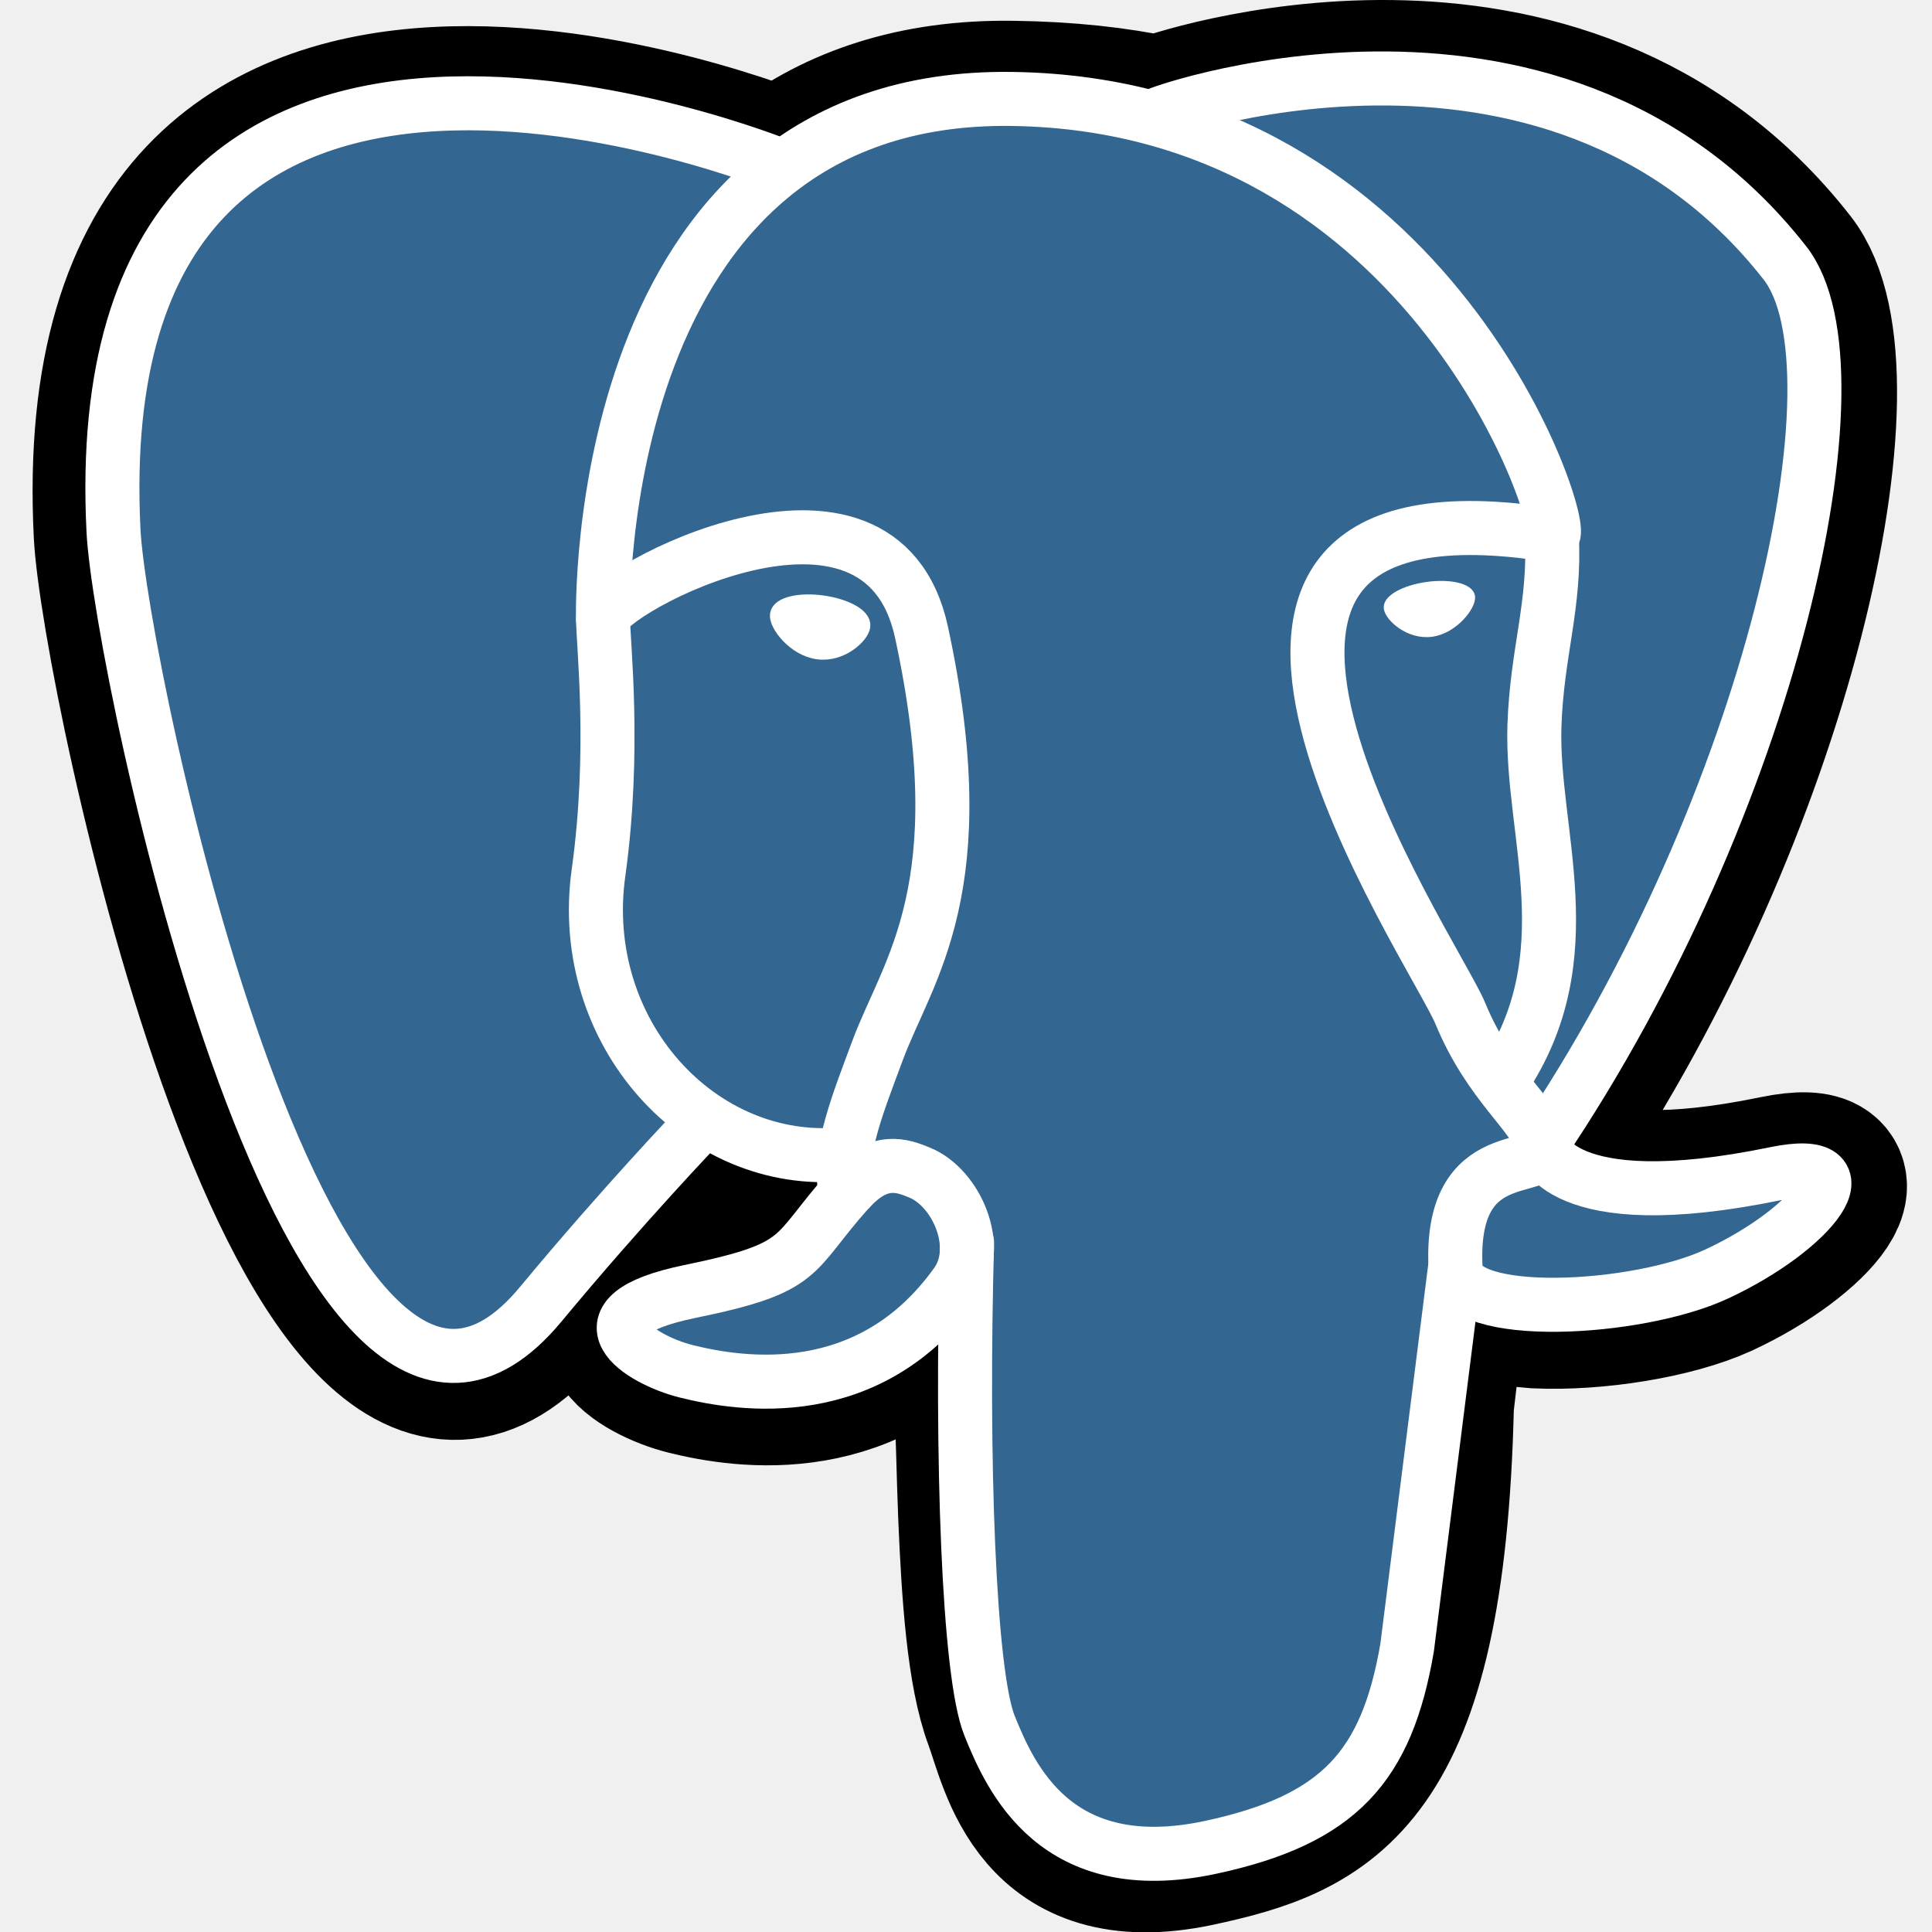
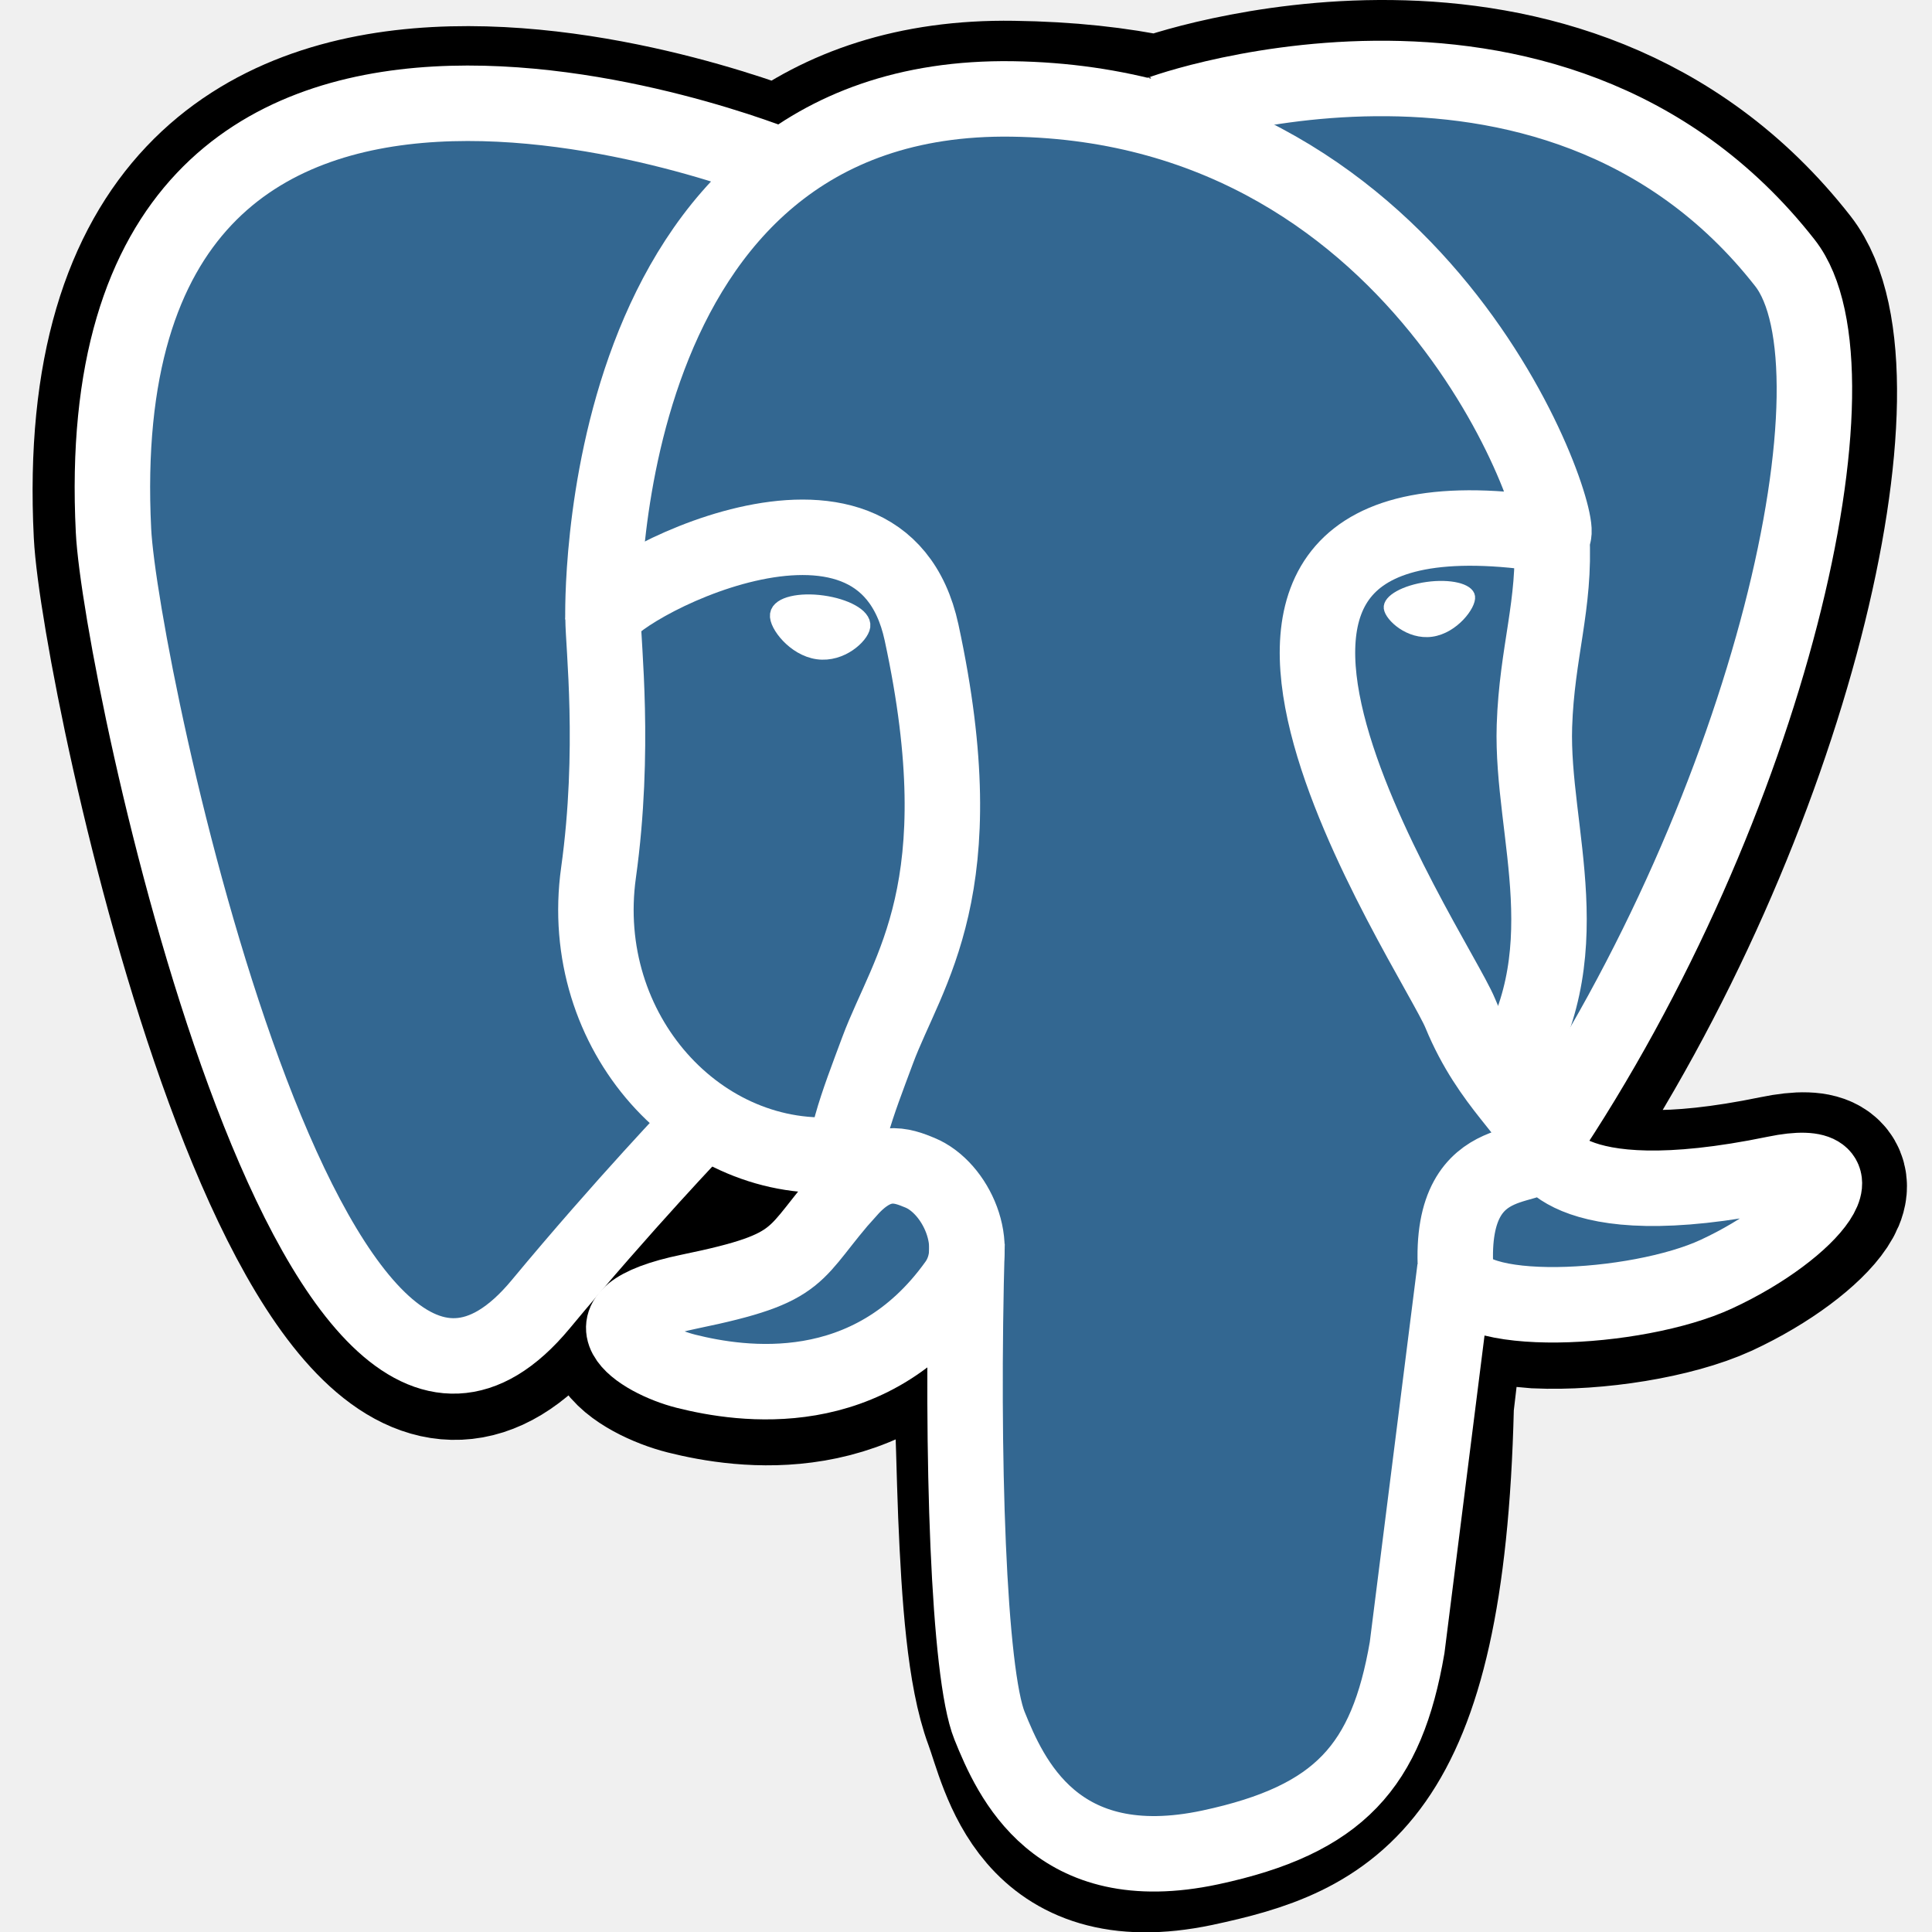
- <svg xmlns="http://www.w3.org/2000/svg" height="64" viewBox="0 0 25.6 25.6" width="64">
-   <style>.B{stroke-linecap:round}.C{stroke-linejoin:round}.D{stroke-linejoin:miter}.E{stroke-width:.716}</style>
+ <svg xmlns="http://www.w3.org/2000/svg" viewBox="0 0 25.6 25.6">
  <g fill="none" stroke="#fff">
-     <path d="M18.983 18.636c.163-1.357.114-1.555 1.124-1.336l.257.023c.777.035 1.793-.125 2.4-.402 1.285-.596 2.047-1.592.78-1.33-2.89.596-3.1-.383-3.1-.383 3.053-4.53 4.33-10.28 3.227-11.687-3.004-3.84-8.205-2.024-8.292-1.976l-.028.005c-.57-.12-1.2-.19-1.93-.2-1.308-.02-2.3.343-3.054.914 0 0-9.277-3.822-8.846 4.807.092 1.836 2.63 13.9 5.66 10.25C8.29 15.987 9.36 14.86 9.36 14.86c.53.353 1.167.533 1.834.468l.052-.044a2.01 2.01 0 0 0 .021.518c-.78.872-.55 1.025-2.11 1.346-1.578.325-.65.904-.046 1.056.734.184 2.432.444 3.58-1.162l-.046.183c.306.245.285 1.76.33 2.842s.116 2.093.337 2.688.48 2.13 2.53 1.7c1.713-.367 3.023-.896 3.143-5.81" fill="#000" stroke="#000" stroke-linecap="butt" stroke-width="2.149" class="D" />
-     <path d="M23.535 15.6c-2.89.596-3.1-.383-3.1-.383 3.053-4.53 4.33-10.28 3.228-11.687-3.004-3.84-8.205-2.023-8.292-1.976l-.028.005a10.31 10.31 0 0 0-1.929-.201c-1.308-.02-2.3.343-3.054.914 0 0-9.278-3.822-8.846 4.807.092 1.836 2.63 13.9 5.66 10.25C8.29 15.987 9.36 14.86 9.36 14.86c.53.353 1.167.533 1.834.468l.052-.044a2.02 2.02 0 0 0 .021.518c-.78.872-.55 1.025-2.11 1.346-1.578.325-.65.904-.046 1.056.734.184 2.432.444 3.58-1.162l-.046.183c.306.245.52 1.593.484 2.815s-.06 2.06.18 2.716.48 2.13 2.53 1.7c1.713-.367 2.6-1.32 2.725-2.906.088-1.128.286-.962.3-1.97l.16-.478c.183-1.53.03-2.023 1.085-1.793l.257.023c.777.035 1.794-.125 2.39-.402 1.285-.596 2.047-1.592.78-1.33z" fill="#336791" stroke="none" />
+     <path fill="#000" stroke="#000" stroke-width="2.149" d="M18.983 18.636c.163-1.357.114-1.555 1.124-1.336l.257.023c.777.035 1.793-.125 2.4-.402 1.285-.596 2.047-1.592.78-1.33-2.89.596-3.1-.383-3.1-.383 3.053-4.53 4.33-10.28 3.227-11.687-3.004-3.84-8.205-2.024-8.292-1.976l-.028.005c-.57-.12-1.2-.19-1.93-.2-1.308-.02-2.3.343-3.054.914 0 0-9.277-3.822-8.846 4.807.092 1.836 2.63 13.9 5.66 10.25C8.29 15.987 9.36 14.86 9.36 14.86c.53.353 1.167.533 1.834.468l.052-.044a2 2 0 0 0 .021.518c-.78.872-.55 1.025-2.11 1.346-1.578.325-.65.904-.046 1.056.734.184 2.432.444 3.58-1.162l-.046.183c.306.245.285 1.76.33 2.842s.116 2.093.337 2.688.48 2.13 2.53 1.7c1.713-.367 3.023-.896 3.143-5.81" class="D" />
+     <path fill="#336791" stroke="none" d="M23.535 15.6c-2.89.596-3.1-.383-3.1-.383 3.053-4.53 4.33-10.28 3.228-11.687-3.004-3.84-8.205-2.023-8.292-1.976l-.028.005a10.3 10.3 0 0 0-1.929-.201c-1.308-.02-2.3.343-3.054.914 0 0-9.278-3.822-8.846 4.807.092 1.836 2.63 13.9 5.66 10.25C8.29 15.987 9.36 14.86 9.36 14.86c.53.353 1.167.533 1.834.468l.052-.044a2 2 0 0 0 .021.518c-.78.872-.55 1.025-2.11 1.346-1.578.325-.65.904-.046 1.056.734.184 2.432.444 3.58-1.162l-.046.183c.306.245.52 1.593.484 2.815s-.06 2.06.18 2.716.48 2.13 2.53 1.7c1.713-.367 2.6-1.32 2.725-2.906.088-1.128.286-.962.3-1.97l.16-.478c.183-1.53.03-2.023 1.085-1.793l.257.023c.777.035 1.794-.125 2.39-.402 1.285-.596 2.047-1.592.78-1.33z" />
    <g class="E">
      <g class="B">
        <path d="M12.814 16.467c-.08 2.846.02 5.712.298 6.4s.875 2.05 2.926 1.612c1.713-.367 2.337-1.078 2.607-2.647l.633-5.017M10.356 2.2S1.072-1.596 1.504 7.033c.092 1.836 2.63 13.9 5.66 10.25C8.27 15.95 9.27 14.907 9.27 14.907m6.1-13.4c-.32.1 5.164-2.005 8.282 1.978 1.1 1.407-.175 7.157-3.228 11.687" class="C" />
-         <path d="M20.425 15.17s.2.98 3.1.382c1.267-.262.504.734-.78 1.33-1.054.49-3.418.615-3.457-.06-.1-1.745 1.244-1.215 1.147-1.652-.088-.394-.69-.78-1.086-1.744-.347-.84-4.76-7.29 1.224-6.333.22-.045-1.56-5.7-7.16-5.782S7.99 8.196 7.99 8.196" stroke-linejoin="bevel" />
+         <path stroke-linejoin="bevel" d="M20.425 15.17s.2.98 3.1.382c1.267-.262.504.734-.78 1.33-1.054.49-3.418.615-3.457-.06-.1-1.745 1.244-1.215 1.147-1.652-.088-.394-.69-.78-1.086-1.744-.347-.84-4.76-7.29 1.224-6.333.22-.045-1.56-5.7-7.16-5.782S7.99 8.196 7.99 8.196" />
      </g>
      <g class="C">
        <path d="M11.247 15.768c-.78.872-.55 1.025-2.11 1.346-1.578.325-.65.904-.046 1.056.734.184 2.432.444 3.58-1.163.35-.49-.002-1.27-.482-1.468-.232-.096-.542-.216-.94.23z" />
        <path d="M11.196 15.753c-.08-.513.168-1.122.433-1.836.398-1.07 1.316-2.14.582-5.537-.547-2.53-4.22-.527-4.22-.184s.166 1.74-.06 3.365c-.297 2.122 1.35 3.916 3.246 3.733" class="B" />
      </g>
    </g>
    <g fill="#fff" class="D">
-       <path d="M10.322 8.145c-.017.117.215.43.516.472s.558-.202.575-.32-.215-.246-.516-.288-.56.02-.575.136z" stroke-width=".239" />
-       <path d="M19.486 7.906c.016.117-.215.43-.516.472s-.56-.202-.575-.32.215-.246.516-.288.56.02.575.136z" stroke-width=".119" />
+       <path stroke-width=".239" d="M10.322 8.145c-.017.117.215.43.516.472s.558-.202.575-.32-.215-.246-.516-.288-.56.02-.575.136z" />
+       <path stroke-width=".119" d="M19.486 7.906c.016.117-.215.43-.516.472s-.56-.202-.575-.32.215-.246.516-.288.56.02.575.136z" />
    </g>
    <path d="M20.562 7.095c.05.92-.198 1.545-.23 2.524-.046 1.422.678 3.05-.413 4.68" class="B C E" />
  </g>
</svg>
